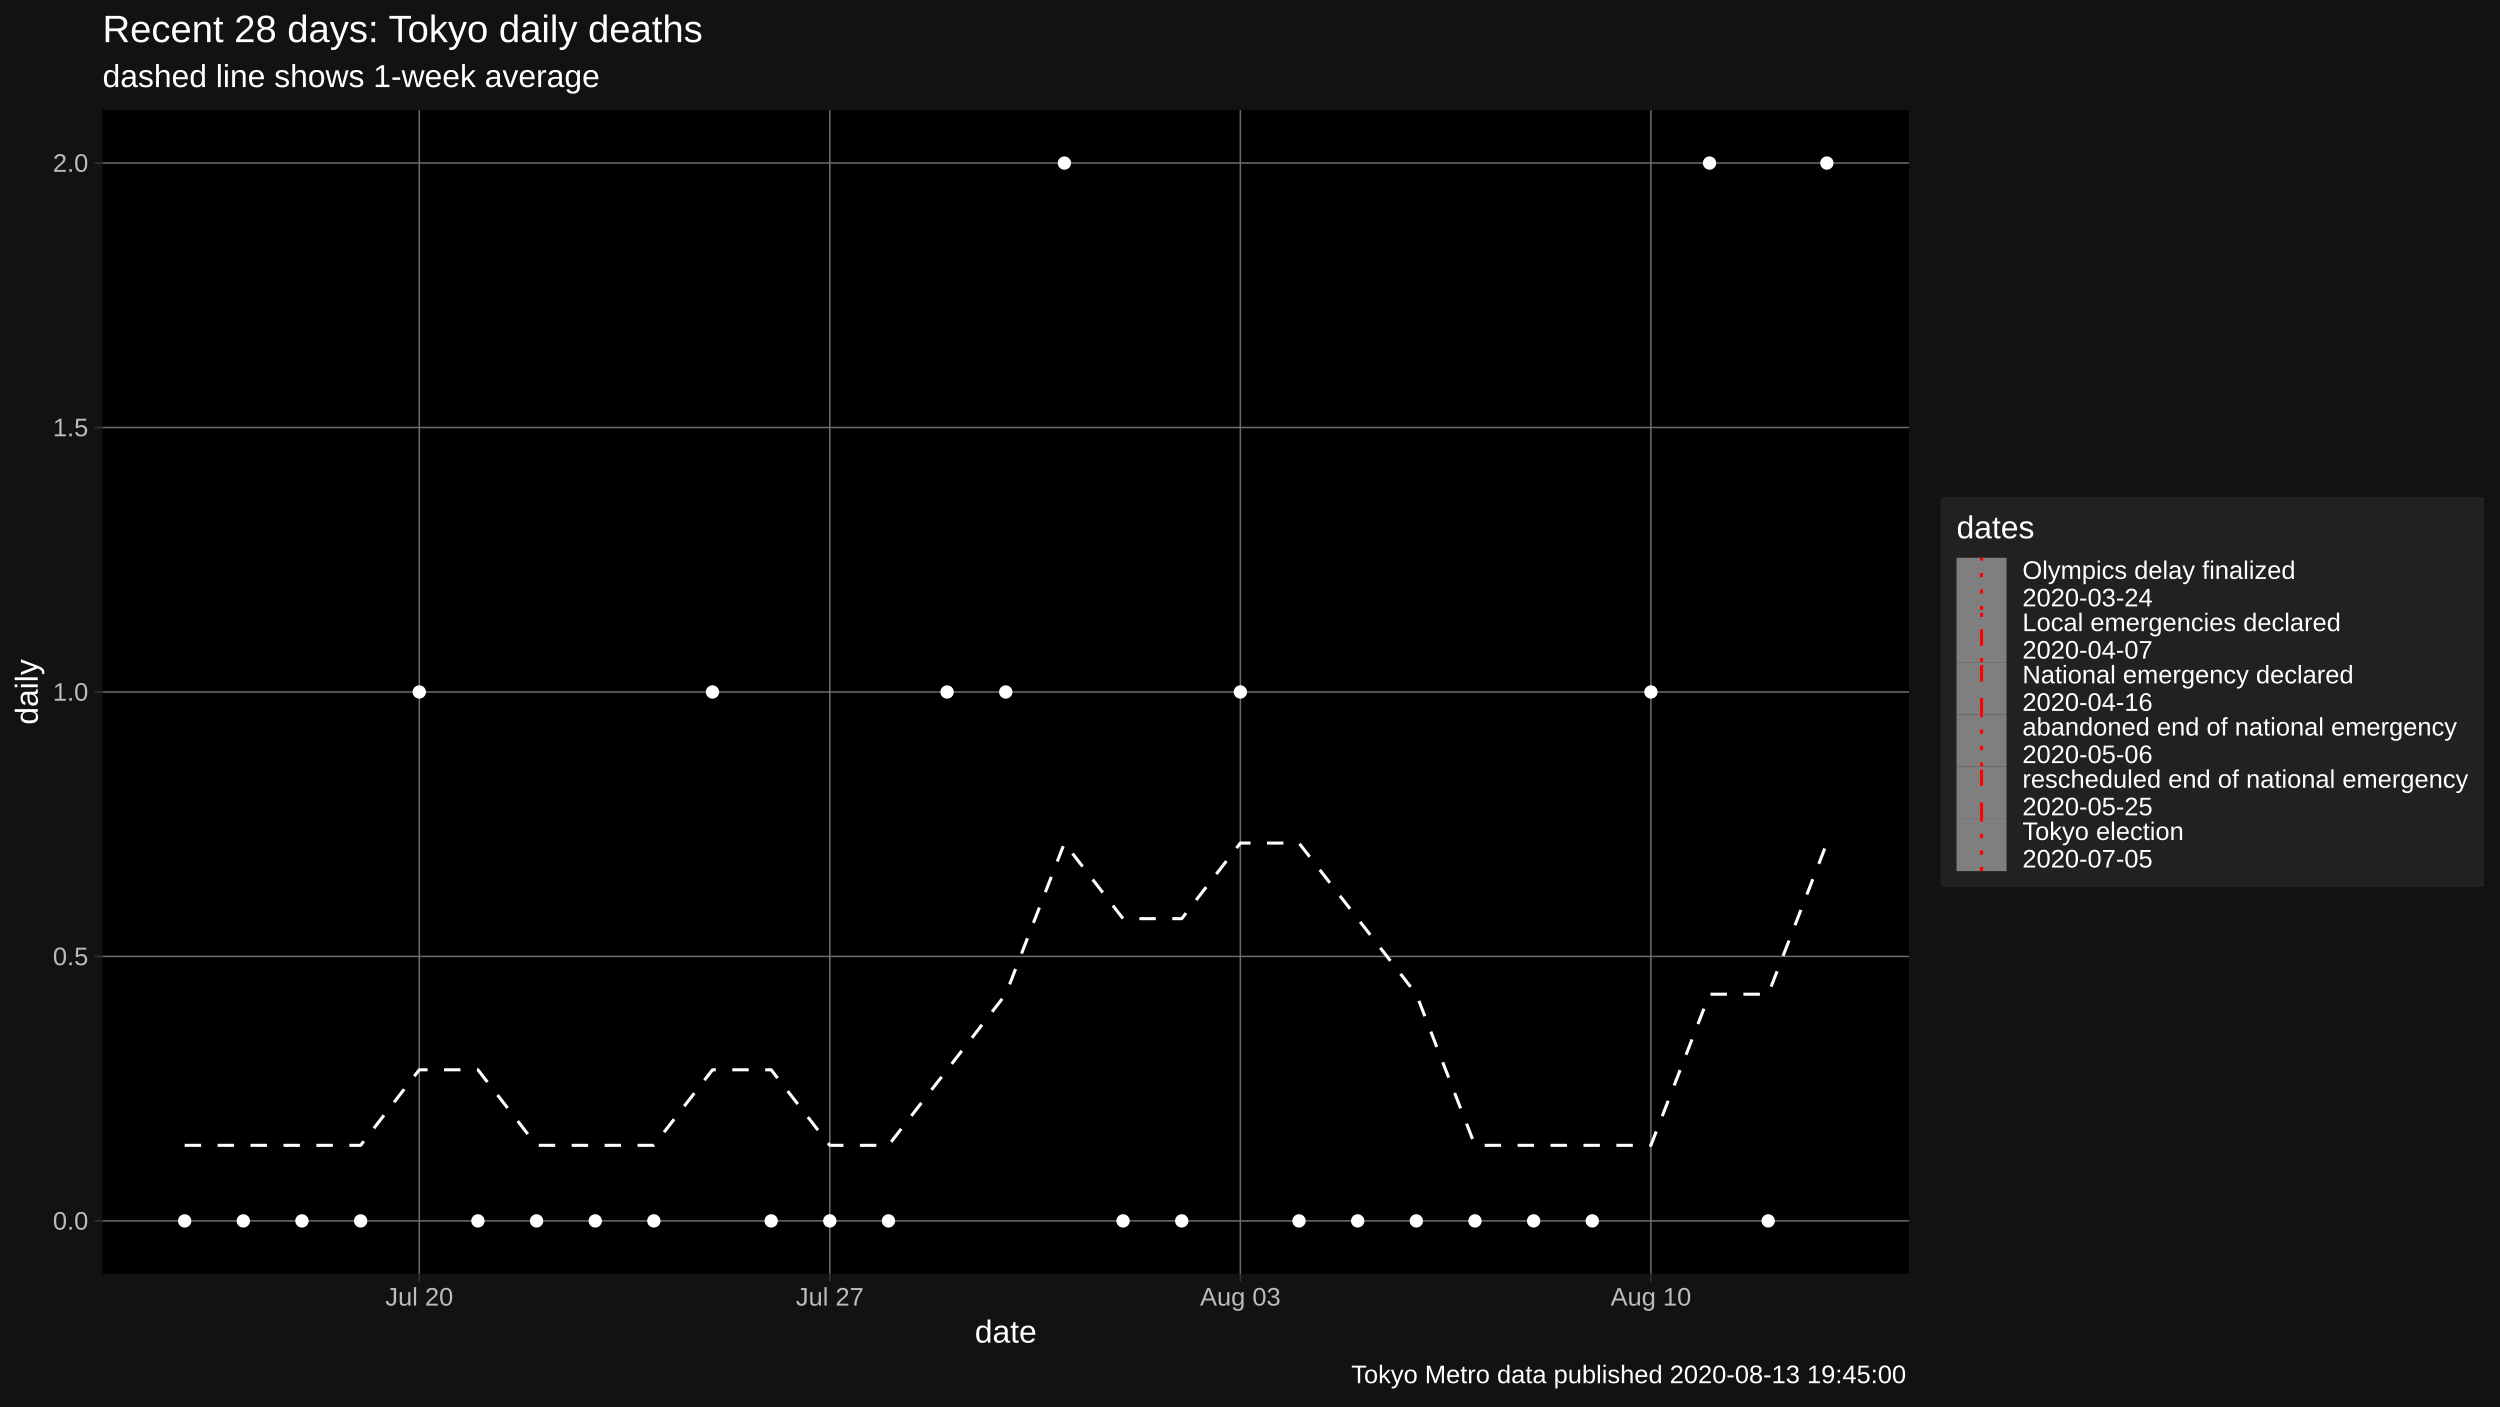
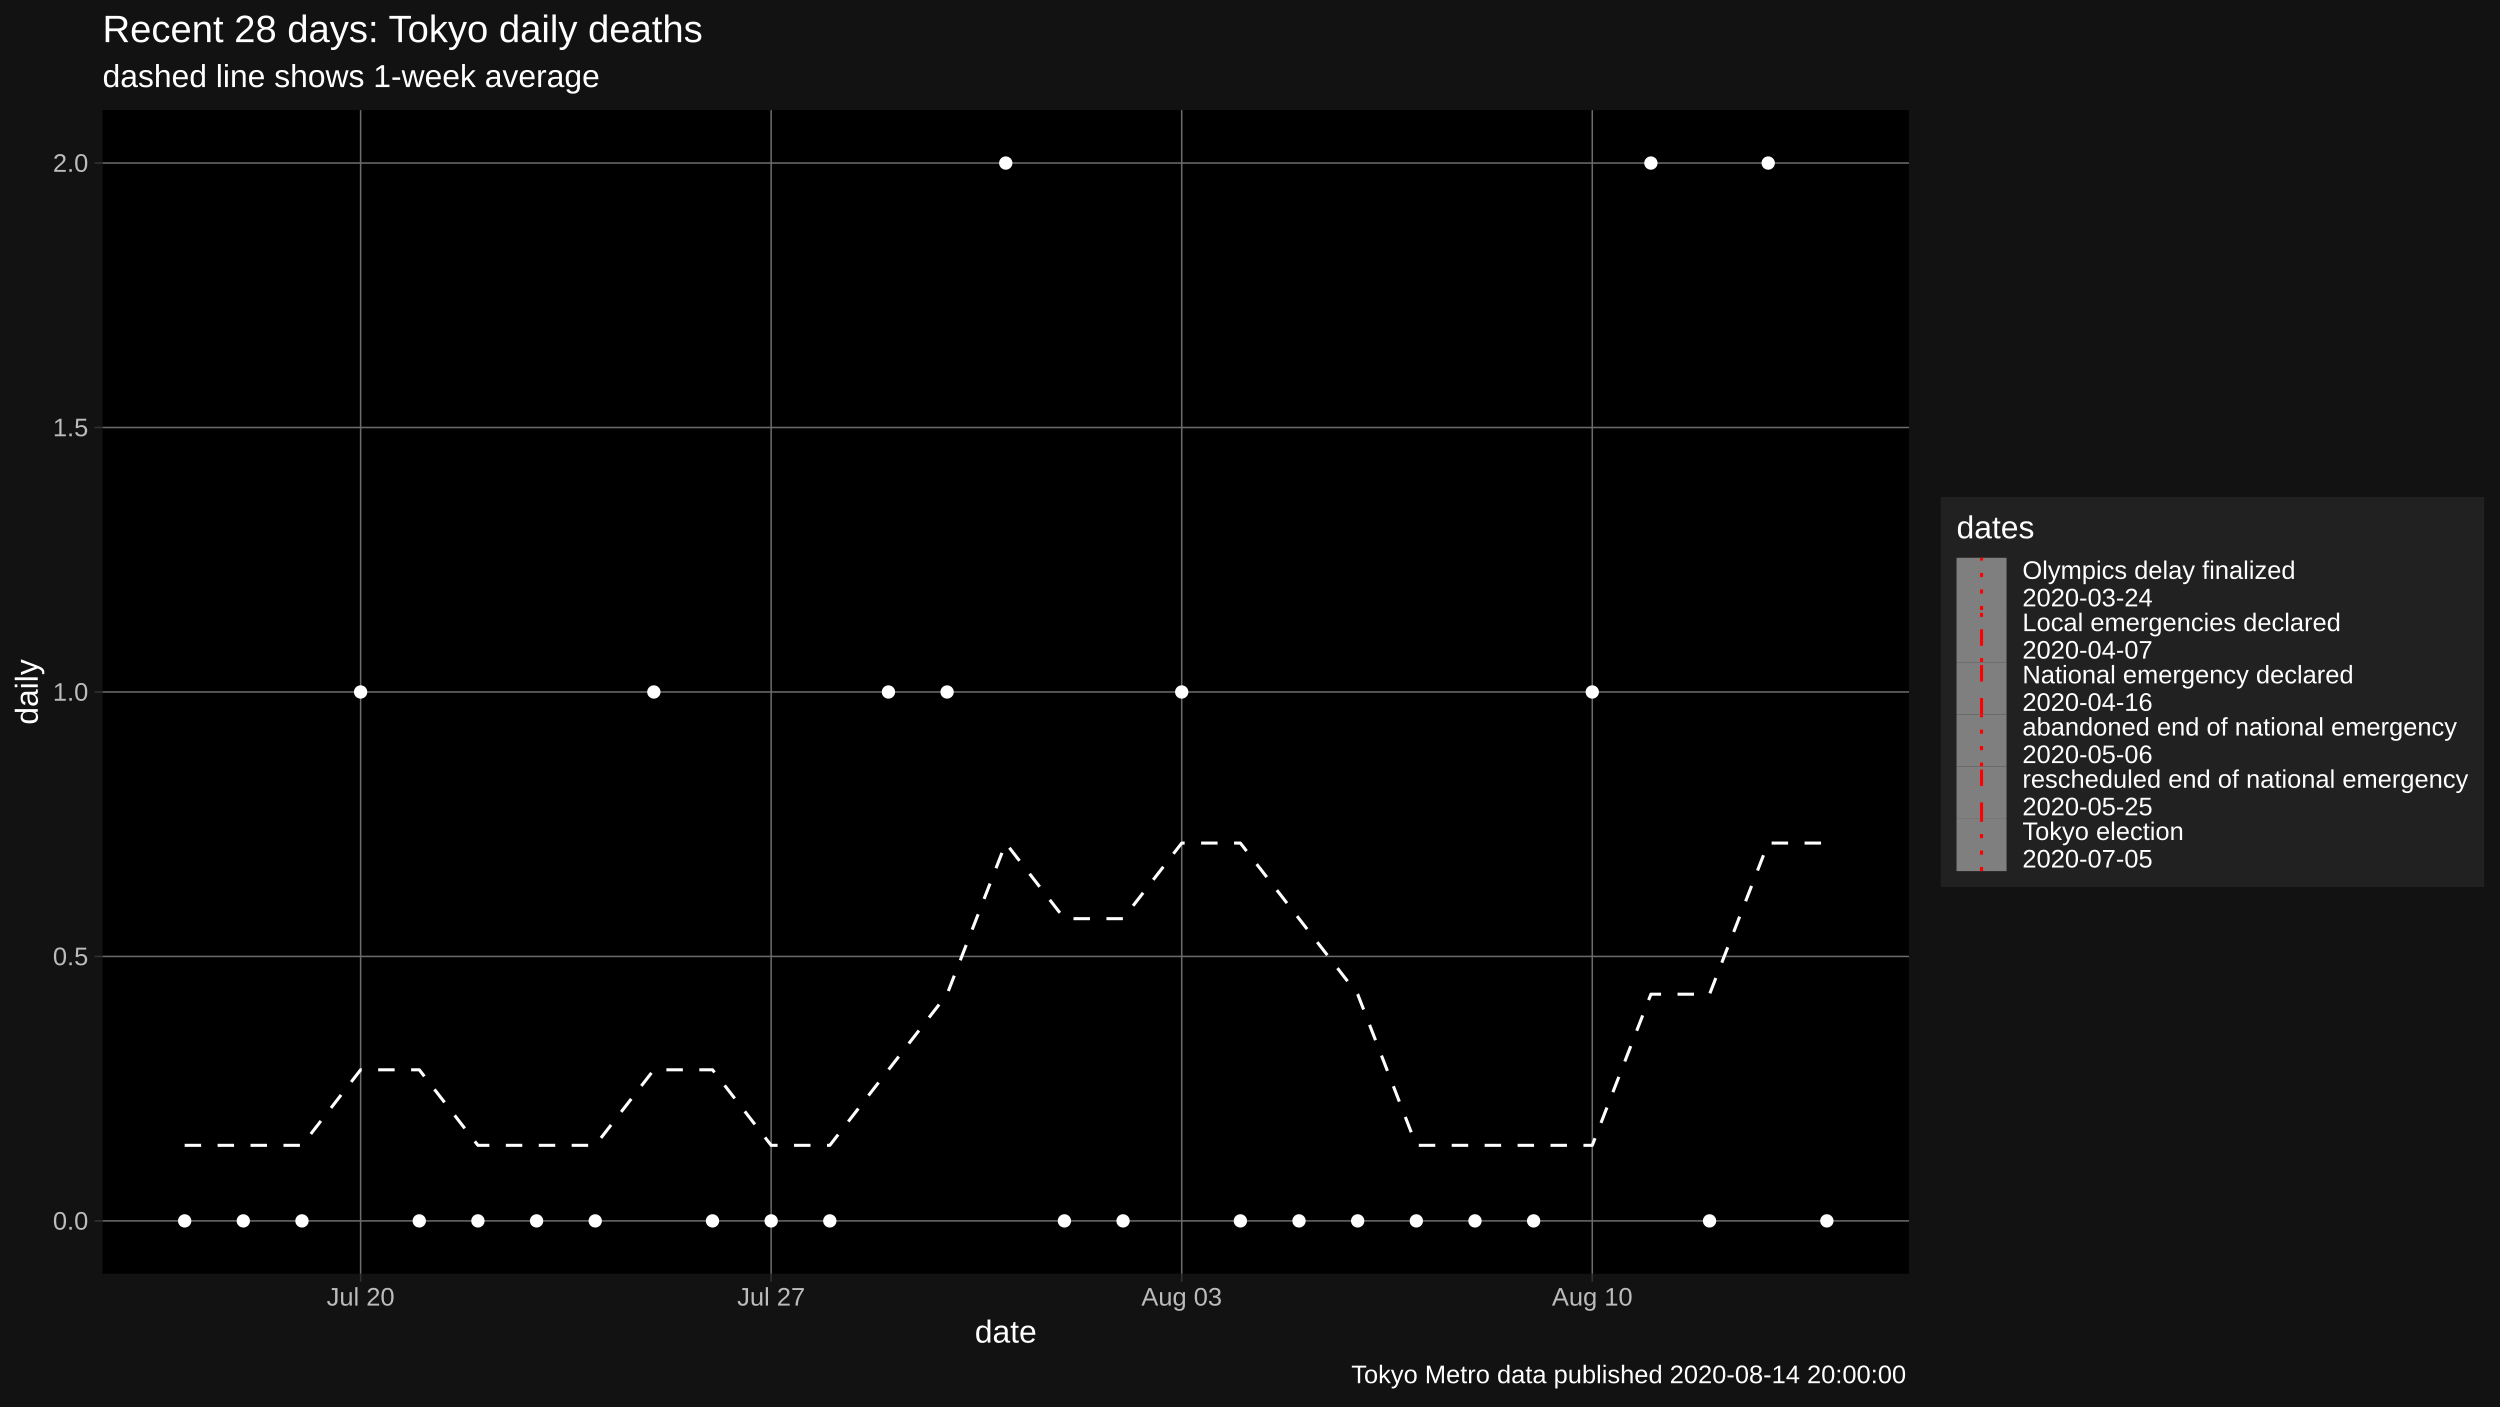
<svg xmlns="http://www.w3.org/2000/svg" viewBox="0 0 864.00 486.00">
  <defs>
    <style type="text/css">
    line, polyline, polygon, path, rect, circle {
      fill: none;
      stroke: #000000;
      stroke-linecap: round;
      stroke-linejoin: round;
      stroke-miterlimit: 10.00;
    }
  </style>
  </defs>
  <rect width="100%" height="100%" style="stroke: none; fill: #FFFFFF;" />
  <rect x="0.00" y="0.00" width="864.00" height="486.00" style="stroke-width: 1.07; stroke: #121212; fill: #121212;" />
  <defs>
    <clipPath id="cpMzUuNDR8NjU5Ljc0fDQ0MC4yMnwzOC4wNw==">
      <rect x="35.44" y="38.07" width="624.30" height="402.15" />
    </clipPath>
  </defs>
  <rect x="35.44" y="38.07" width="624.30" height="402.15" style="stroke-width: 1.07; stroke: none; fill: #000000;" clip-path="url(#cpMzUuNDR8NjU5Ljc0fDQ0MC4yMnwzOC4wNw==)" />
  <polyline points="35.44,421.94 659.74,421.94 " style="stroke-width: 0.53; stroke: #6B6B6B; stroke-linecap: butt;" clip-path="url(#cpMzUuNDR8NjU5Ljc0fDQ0MC4yMnwzOC4wNw==)" />
  <polyline points="35.44,330.54 659.74,330.54 " style="stroke-width: 0.53; stroke: #6B6B6B; stroke-linecap: butt;" clip-path="url(#cpMzUuNDR8NjU5Ljc0fDQ0MC4yMnwzOC4wNw==)" />
  <polyline points="35.44,239.15 659.74,239.15 " style="stroke-width: 0.53; stroke: #6B6B6B; stroke-linecap: butt;" clip-path="url(#cpMzUuNDR8NjU5Ljc0fDQ0MC4yMnwzOC4wNw==)" />
  <polyline points="35.44,147.75 659.74,147.75 " style="stroke-width: 0.53; stroke: #6B6B6B; stroke-linecap: butt;" clip-path="url(#cpMzUuNDR8NjU5Ljc0fDQ0MC4yMnwzOC4wNw==)" />
  <polyline points="35.44,56.35 659.74,56.35 " style="stroke-width: 0.53; stroke: #6B6B6B; stroke-linecap: butt;" clip-path="url(#cpMzUuNDR8NjU5Ljc0fDQ0MC4yMnwzOC4wNw==)" />
-   <polyline points="144.90,440.22 144.90,38.07 " style="stroke-width: 0.53; stroke: #6B6B6B; stroke-linecap: butt;" clip-path="url(#cpMzUuNDR8NjU5Ljc0fDQ0MC4yMnwzOC4wNw==)" />
-   <polyline points="286.78,440.22 286.78,38.07 " style="stroke-width: 0.53; stroke: #6B6B6B; stroke-linecap: butt;" clip-path="url(#cpMzUuNDR8NjU5Ljc0fDQ0MC4yMnwzOC4wNw==)" />
-   <polyline points="428.67,440.22 428.67,38.07 " style="stroke-width: 0.53; stroke: #6B6B6B; stroke-linecap: butt;" clip-path="url(#cpMzUuNDR8NjU5Ljc0fDQ0MC4yMnwzOC4wNw==)" />
-   <polyline points="570.55,440.22 570.55,38.07 " style="stroke-width: 0.53; stroke: #6B6B6B; stroke-linecap: butt;" clip-path="url(#cpMzUuNDR8NjU5Ljc0fDQ0MC4yMnwzOC4wNw==)" />
-   <polyline points="63.82,395.83 84.09,395.83 104.36,395.83 124.63,395.83 144.90,369.72 165.17,369.72 185.44,395.83 205.71,395.83 225.97,395.83 246.24,369.72 266.51,369.72 286.78,395.83 307.05,395.83 327.32,369.72 347.59,343.60 367.86,291.37 388.13,317.49 408.40,317.49 428.67,291.37 448.94,291.37 469.21,317.49 489.48,343.60 509.75,395.83 530.02,395.83 550.29,395.83 570.55,395.83 590.82,343.60 611.09,343.60 631.36,291.37 " style="stroke-width: 1.07; stroke: #FFFFFF; stroke-dasharray: 5.69,5.69; stroke-linecap: butt;" clip-path="url(#cpMzUuNDR8NjU5Ljc0fDQ0MC4yMnwzOC4wNw==)" />
+   <polyline points="124.63,440.22 124.63,38.07 " style="stroke-width: 0.53; stroke: #6B6B6B; stroke-linecap: butt;" clip-path="url(#cpMzUuNDR8NjU5Ljc0fDQ0MC4yMnwzOC4wNw==)" />
+   <polyline points="266.51,440.22 266.51,38.07 " style="stroke-width: 0.53; stroke: #6B6B6B; stroke-linecap: butt;" clip-path="url(#cpMzUuNDR8NjU5Ljc0fDQ0MC4yMnwzOC4wNw==)" />
+   <polyline points="408.40,440.22 408.40,38.07 " style="stroke-width: 0.53; stroke: #6B6B6B; stroke-linecap: butt;" clip-path="url(#cpMzUuNDR8NjU5Ljc0fDQ0MC4yMnwzOC4wNw==)" />
+   <polyline points="550.29,440.22 550.29,38.07 " style="stroke-width: 0.53; stroke: #6B6B6B; stroke-linecap: butt;" clip-path="url(#cpMzUuNDR8NjU5Ljc0fDQ0MC4yMnwzOC4wNw==)" />
+   <polyline points="63.82,395.83 84.09,395.83 104.36,395.83 124.63,369.72 144.90,369.72 165.17,395.83 185.44,395.83 205.71,395.83 225.97,369.72 246.24,369.72 266.51,395.83 286.78,395.83 307.05,369.72 327.32,343.60 347.59,291.37 367.86,317.49 388.13,317.49 408.40,291.37 428.67,291.37 448.94,317.49 469.21,343.60 489.48,395.83 509.75,395.83 530.02,395.83 550.29,395.83 570.55,343.60 590.82,343.60 611.09,291.37 631.36,291.37 " style="stroke-width: 1.07; stroke: #FFFFFF; stroke-dasharray: 5.69,5.69; stroke-linecap: butt;" clip-path="url(#cpMzUuNDR8NjU5Ljc0fDQ0MC4yMnwzOC4wNw==)" />
  <circle cx="63.82" cy="421.94" r="1.95" style="stroke-width: 0.71; stroke: #FFFFFF; fill: #FFFFFF;" clip-path="url(#cpMzUuNDR8NjU5Ljc0fDQ0MC4yMnwzOC4wNw==)" />
  <circle cx="84.09" cy="421.94" r="1.95" style="stroke-width: 0.71; stroke: #FFFFFF; fill: #FFFFFF;" clip-path="url(#cpMzUuNDR8NjU5Ljc0fDQ0MC4yMnwzOC4wNw==)" />
  <circle cx="104.36" cy="421.94" r="1.95" style="stroke-width: 0.71; stroke: #FFFFFF; fill: #FFFFFF;" clip-path="url(#cpMzUuNDR8NjU5Ljc0fDQ0MC4yMnwzOC4wNw==)" />
-   <circle cx="124.63" cy="421.94" r="1.95" style="stroke-width: 0.71; stroke: #FFFFFF; fill: #FFFFFF;" clip-path="url(#cpMzUuNDR8NjU5Ljc0fDQ0MC4yMnwzOC4wNw==)" />
-   <circle cx="144.90" cy="239.15" r="1.95" style="stroke-width: 0.71; stroke: #FFFFFF; fill: #FFFFFF;" clip-path="url(#cpMzUuNDR8NjU5Ljc0fDQ0MC4yMnwzOC4wNw==)" />
+   <circle cx="124.63" cy="239.15" r="1.95" style="stroke-width: 0.71; stroke: #FFFFFF; fill: #FFFFFF;" clip-path="url(#cpMzUuNDR8NjU5Ljc0fDQ0MC4yMnwzOC4wNw==)" />
+   <circle cx="144.90" cy="421.94" r="1.95" style="stroke-width: 0.71; stroke: #FFFFFF; fill: #FFFFFF;" clip-path="url(#cpMzUuNDR8NjU5Ljc0fDQ0MC4yMnwzOC4wNw==)" />
  <circle cx="165.17" cy="421.94" r="1.95" style="stroke-width: 0.71; stroke: #FFFFFF; fill: #FFFFFF;" clip-path="url(#cpMzUuNDR8NjU5Ljc0fDQ0MC4yMnwzOC4wNw==)" />
  <circle cx="185.44" cy="421.94" r="1.95" style="stroke-width: 0.71; stroke: #FFFFFF; fill: #FFFFFF;" clip-path="url(#cpMzUuNDR8NjU5Ljc0fDQ0MC4yMnwzOC4wNw==)" />
  <circle cx="205.71" cy="421.94" r="1.95" style="stroke-width: 0.71; stroke: #FFFFFF; fill: #FFFFFF;" clip-path="url(#cpMzUuNDR8NjU5Ljc0fDQ0MC4yMnwzOC4wNw==)" />
-   <circle cx="225.97" cy="421.94" r="1.95" style="stroke-width: 0.71; stroke: #FFFFFF; fill: #FFFFFF;" clip-path="url(#cpMzUuNDR8NjU5Ljc0fDQ0MC4yMnwzOC4wNw==)" />
-   <circle cx="246.24" cy="239.15" r="1.95" style="stroke-width: 0.71; stroke: #FFFFFF; fill: #FFFFFF;" clip-path="url(#cpMzUuNDR8NjU5Ljc0fDQ0MC4yMnwzOC4wNw==)" />
+   <circle cx="225.97" cy="239.15" r="1.95" style="stroke-width: 0.71; stroke: #FFFFFF; fill: #FFFFFF;" clip-path="url(#cpMzUuNDR8NjU5Ljc0fDQ0MC4yMnwzOC4wNw==)" />
+   <circle cx="246.24" cy="421.94" r="1.95" style="stroke-width: 0.71; stroke: #FFFFFF; fill: #FFFFFF;" clip-path="url(#cpMzUuNDR8NjU5Ljc0fDQ0MC4yMnwzOC4wNw==)" />
  <circle cx="266.51" cy="421.94" r="1.95" style="stroke-width: 0.71; stroke: #FFFFFF; fill: #FFFFFF;" clip-path="url(#cpMzUuNDR8NjU5Ljc0fDQ0MC4yMnwzOC4wNw==)" />
  <circle cx="286.78" cy="421.94" r="1.95" style="stroke-width: 0.71; stroke: #FFFFFF; fill: #FFFFFF;" clip-path="url(#cpMzUuNDR8NjU5Ljc0fDQ0MC4yMnwzOC4wNw==)" />
-   <circle cx="307.05" cy="421.94" r="1.95" style="stroke-width: 0.71; stroke: #FFFFFF; fill: #FFFFFF;" clip-path="url(#cpMzUuNDR8NjU5Ljc0fDQ0MC4yMnwzOC4wNw==)" />
+   <circle cx="307.05" cy="239.15" r="1.95" style="stroke-width: 0.71; stroke: #FFFFFF; fill: #FFFFFF;" clip-path="url(#cpMzUuNDR8NjU5Ljc0fDQ0MC4yMnwzOC4wNw==)" />
  <circle cx="327.32" cy="239.15" r="1.95" style="stroke-width: 0.71; stroke: #FFFFFF; fill: #FFFFFF;" clip-path="url(#cpMzUuNDR8NjU5Ljc0fDQ0MC4yMnwzOC4wNw==)" />
-   <circle cx="347.59" cy="239.15" r="1.95" style="stroke-width: 0.71; stroke: #FFFFFF; fill: #FFFFFF;" clip-path="url(#cpMzUuNDR8NjU5Ljc0fDQ0MC4yMnwzOC4wNw==)" />
-   <circle cx="367.86" cy="56.35" r="1.95" style="stroke-width: 0.71; stroke: #FFFFFF; fill: #FFFFFF;" clip-path="url(#cpMzUuNDR8NjU5Ljc0fDQ0MC4yMnwzOC4wNw==)" />
+   <circle cx="347.59" cy="56.35" r="1.95" style="stroke-width: 0.71; stroke: #FFFFFF; fill: #FFFFFF;" clip-path="url(#cpMzUuNDR8NjU5Ljc0fDQ0MC4yMnwzOC4wNw==)" />
+   <circle cx="367.86" cy="421.94" r="1.95" style="stroke-width: 0.71; stroke: #FFFFFF; fill: #FFFFFF;" clip-path="url(#cpMzUuNDR8NjU5Ljc0fDQ0MC4yMnwzOC4wNw==)" />
  <circle cx="388.13" cy="421.94" r="1.95" style="stroke-width: 0.71; stroke: #FFFFFF; fill: #FFFFFF;" clip-path="url(#cpMzUuNDR8NjU5Ljc0fDQ0MC4yMnwzOC4wNw==)" />
-   <circle cx="408.40" cy="421.94" r="1.95" style="stroke-width: 0.71; stroke: #FFFFFF; fill: #FFFFFF;" clip-path="url(#cpMzUuNDR8NjU5Ljc0fDQ0MC4yMnwzOC4wNw==)" />
-   <circle cx="428.67" cy="239.15" r="1.95" style="stroke-width: 0.71; stroke: #FFFFFF; fill: #FFFFFF;" clip-path="url(#cpMzUuNDR8NjU5Ljc0fDQ0MC4yMnwzOC4wNw==)" />
+   <circle cx="408.40" cy="239.15" r="1.95" style="stroke-width: 0.71; stroke: #FFFFFF; fill: #FFFFFF;" clip-path="url(#cpMzUuNDR8NjU5Ljc0fDQ0MC4yMnwzOC4wNw==)" />
+   <circle cx="428.67" cy="421.94" r="1.95" style="stroke-width: 0.71; stroke: #FFFFFF; fill: #FFFFFF;" clip-path="url(#cpMzUuNDR8NjU5Ljc0fDQ0MC4yMnwzOC4wNw==)" />
  <circle cx="448.94" cy="421.94" r="1.95" style="stroke-width: 0.71; stroke: #FFFFFF; fill: #FFFFFF;" clip-path="url(#cpMzUuNDR8NjU5Ljc0fDQ0MC4yMnwzOC4wNw==)" />
  <circle cx="469.21" cy="421.94" r="1.95" style="stroke-width: 0.71; stroke: #FFFFFF; fill: #FFFFFF;" clip-path="url(#cpMzUuNDR8NjU5Ljc0fDQ0MC4yMnwzOC4wNw==)" />
  <circle cx="489.48" cy="421.94" r="1.95" style="stroke-width: 0.71; stroke: #FFFFFF; fill: #FFFFFF;" clip-path="url(#cpMzUuNDR8NjU5Ljc0fDQ0MC4yMnwzOC4wNw==)" />
  <circle cx="509.75" cy="421.94" r="1.95" style="stroke-width: 0.71; stroke: #FFFFFF; fill: #FFFFFF;" clip-path="url(#cpMzUuNDR8NjU5Ljc0fDQ0MC4yMnwzOC4wNw==)" />
  <circle cx="530.02" cy="421.94" r="1.95" style="stroke-width: 0.71; stroke: #FFFFFF; fill: #FFFFFF;" clip-path="url(#cpMzUuNDR8NjU5Ljc0fDQ0MC4yMnwzOC4wNw==)" />
-   <circle cx="550.29" cy="421.94" r="1.95" style="stroke-width: 0.71; stroke: #FFFFFF; fill: #FFFFFF;" clip-path="url(#cpMzUuNDR8NjU5Ljc0fDQ0MC4yMnwzOC4wNw==)" />
-   <circle cx="570.55" cy="239.15" r="1.95" style="stroke-width: 0.71; stroke: #FFFFFF; fill: #FFFFFF;" clip-path="url(#cpMzUuNDR8NjU5Ljc0fDQ0MC4yMnwzOC4wNw==)" />
-   <circle cx="590.82" cy="56.35" r="1.95" style="stroke-width: 0.71; stroke: #FFFFFF; fill: #FFFFFF;" clip-path="url(#cpMzUuNDR8NjU5Ljc0fDQ0MC4yMnwzOC4wNw==)" />
-   <circle cx="611.09" cy="421.94" r="1.95" style="stroke-width: 0.71; stroke: #FFFFFF; fill: #FFFFFF;" clip-path="url(#cpMzUuNDR8NjU5Ljc0fDQ0MC4yMnwzOC4wNw==)" />
-   <circle cx="631.36" cy="56.35" r="1.95" style="stroke-width: 0.71; stroke: #FFFFFF; fill: #FFFFFF;" clip-path="url(#cpMzUuNDR8NjU5Ljc0fDQ0MC4yMnwzOC4wNw==)" />
+   <circle cx="550.29" cy="239.15" r="1.95" style="stroke-width: 0.71; stroke: #FFFFFF; fill: #FFFFFF;" clip-path="url(#cpMzUuNDR8NjU5Ljc0fDQ0MC4yMnwzOC4wNw==)" />
+   <circle cx="570.55" cy="56.35" r="1.95" style="stroke-width: 0.71; stroke: #FFFFFF; fill: #FFFFFF;" clip-path="url(#cpMzUuNDR8NjU5Ljc0fDQ0MC4yMnwzOC4wNw==)" />
+   <circle cx="590.82" cy="421.94" r="1.95" style="stroke-width: 0.71; stroke: #FFFFFF; fill: #FFFFFF;" clip-path="url(#cpMzUuNDR8NjU5Ljc0fDQ0MC4yMnwzOC4wNw==)" />
+   <circle cx="611.09" cy="56.35" r="1.95" style="stroke-width: 0.71; stroke: #FFFFFF; fill: #FFFFFF;" clip-path="url(#cpMzUuNDR8NjU5Ljc0fDQ0MC4yMnwzOC4wNw==)" />
+   <circle cx="631.36" cy="421.94" r="1.95" style="stroke-width: 0.71; stroke: #FFFFFF; fill: #FFFFFF;" clip-path="url(#cpMzUuNDR8NjU5Ljc0fDQ0MC4yMnwzOC4wNw==)" />
  <defs>
    <clipPath id="cpMC4wMHw4NjQuMDB8NDg2LjAwfDAuMDA=">
      <rect x="0.00" y="0.00" width="864.00" height="486.00" />
    </clipPath>
  </defs>
  <g clip-path="url(#cpMC4wMHw4NjQuMDB8NDg2LjAwfDAuMDA=)">
    <text x="18.28" y="424.97" style="font-size: 8.80px; fill: #BCBCBC; font-family: Liberation Sans;" textLength="12.23px" lengthAdjust="spacingAndGlyphs">0.0</text>
  </g>
  <g clip-path="url(#cpMC4wMHw4NjQuMDB8NDg2LjAwfDAuMDA=)">
    <text x="18.28" y="333.57" style="font-size: 8.80px; fill: #BCBCBC; font-family: Liberation Sans;" textLength="12.23px" lengthAdjust="spacingAndGlyphs">0.5</text>
  </g>
  <g clip-path="url(#cpMC4wMHw4NjQuMDB8NDg2LjAwfDAuMDA=)">
    <text x="18.28" y="242.17" style="font-size: 8.80px; fill: #BCBCBC; font-family: Liberation Sans;" textLength="12.23px" lengthAdjust="spacingAndGlyphs">1.0</text>
  </g>
  <g clip-path="url(#cpMC4wMHw4NjQuMDB8NDg2LjAwfDAuMDA=)">
    <text x="18.28" y="150.77" style="font-size: 8.80px; fill: #BCBCBC; font-family: Liberation Sans;" textLength="12.23px" lengthAdjust="spacingAndGlyphs">1.5</text>
  </g>
  <g clip-path="url(#cpMC4wMHw4NjQuMDB8NDg2LjAwfDAuMDA=)">
    <text x="18.28" y="59.38" style="font-size: 8.80px; fill: #BCBCBC; font-family: Liberation Sans;" textLength="12.23px" lengthAdjust="spacingAndGlyphs">2.0</text>
  </g>
  <polyline points="32.70,421.94 35.44,421.94 " style="stroke-width: 0.53; stroke: #333333; stroke-linecap: butt;" clip-path="url(#cpMC4wMHw4NjQuMDB8NDg2LjAwfDAuMDA=)" />
  <polyline points="32.70,330.54 35.44,330.54 " style="stroke-width: 0.53; stroke: #333333; stroke-linecap: butt;" clip-path="url(#cpMC4wMHw4NjQuMDB8NDg2LjAwfDAuMDA=)" />
  <polyline points="32.70,239.15 35.44,239.15 " style="stroke-width: 0.53; stroke: #333333; stroke-linecap: butt;" clip-path="url(#cpMC4wMHw4NjQuMDB8NDg2LjAwfDAuMDA=)" />
  <polyline points="32.70,147.75 35.44,147.75 " style="stroke-width: 0.53; stroke: #333333; stroke-linecap: butt;" clip-path="url(#cpMC4wMHw4NjQuMDB8NDg2LjAwfDAuMDA=)" />
  <polyline points="32.70,56.35 35.44,56.35 " style="stroke-width: 0.53; stroke: #333333; stroke-linecap: butt;" clip-path="url(#cpMC4wMHw4NjQuMDB8NDg2LjAwfDAuMDA=)" />
-   <polyline points="144.90,442.96 144.90,440.22 " style="stroke-width: 0.53; stroke: #333333; stroke-linecap: butt;" clip-path="url(#cpMC4wMHw4NjQuMDB8NDg2LjAwfDAuMDA=)" />
-   <polyline points="286.78,442.96 286.78,440.22 " style="stroke-width: 0.53; stroke: #333333; stroke-linecap: butt;" clip-path="url(#cpMC4wMHw4NjQuMDB8NDg2LjAwfDAuMDA=)" />
-   <polyline points="428.67,442.96 428.67,440.22 " style="stroke-width: 0.53; stroke: #333333; stroke-linecap: butt;" clip-path="url(#cpMC4wMHw4NjQuMDB8NDg2LjAwfDAuMDA=)" />
-   <polyline points="570.55,442.96 570.55,440.22 " style="stroke-width: 0.53; stroke: #333333; stroke-linecap: butt;" clip-path="url(#cpMC4wMHw4NjQuMDB8NDg2LjAwfDAuMDA=)" />
+   <polyline points="124.63,442.96 124.63,440.22 " style="stroke-width: 0.53; stroke: #333333; stroke-linecap: butt;" clip-path="url(#cpMC4wMHw4NjQuMDB8NDg2LjAwfDAuMDA=)" />
+   <polyline points="266.51,442.96 266.51,440.22 " style="stroke-width: 0.53; stroke: #333333; stroke-linecap: butt;" clip-path="url(#cpMC4wMHw4NjQuMDB8NDg2LjAwfDAuMDA=)" />
+   <polyline points="408.40,442.96 408.40,440.22 " style="stroke-width: 0.53; stroke: #333333; stroke-linecap: butt;" clip-path="url(#cpMC4wMHw4NjQuMDB8NDg2LjAwfDAuMDA=)" />
+   <polyline points="550.29,442.96 550.29,440.22 " style="stroke-width: 0.53; stroke: #333333; stroke-linecap: butt;" clip-path="url(#cpMC4wMHw4NjQuMDB8NDg2LjAwfDAuMDA=)" />
  <g clip-path="url(#cpMC4wMHw4NjQuMDB8NDg2LjAwfDAuMDA=)">
-     <text x="133.16" y="451.21" style="font-size: 8.80px; fill: #BCBCBC; font-family: Liberation Sans;" textLength="23.48px" lengthAdjust="spacingAndGlyphs">Jul 20</text>
+     <text x="112.89" y="451.21" style="font-size: 8.80px; fill: #BCBCBC; font-family: Liberation Sans;" textLength="23.48px" lengthAdjust="spacingAndGlyphs">Jul 20</text>
  </g>
  <g clip-path="url(#cpMC4wMHw4NjQuMDB8NDg2LjAwfDAuMDA=)">
-     <text x="275.04" y="451.21" style="font-size: 8.80px; fill: #BCBCBC; font-family: Liberation Sans;" textLength="23.48px" lengthAdjust="spacingAndGlyphs">Jul 27</text>
+     <text x="254.77" y="451.21" style="font-size: 8.80px; fill: #BCBCBC; font-family: Liberation Sans;" textLength="23.48px" lengthAdjust="spacingAndGlyphs">Jul 27</text>
  </g>
  <g clip-path="url(#cpMC4wMHw4NjQuMDB8NDg2LjAwfDAuMDA=)">
-     <text x="414.72" y="451.21" style="font-size: 8.80px; fill: #BCBCBC; font-family: Liberation Sans;" textLength="27.89px" lengthAdjust="spacingAndGlyphs">Aug 03</text>
+     <text x="394.45" y="451.21" style="font-size: 8.80px; fill: #BCBCBC; font-family: Liberation Sans;" textLength="27.89px" lengthAdjust="spacingAndGlyphs">Aug 03</text>
  </g>
  <g clip-path="url(#cpMC4wMHw4NjQuMDB8NDg2LjAwfDAuMDA=)">
-     <text x="556.61" y="451.21" style="font-size: 8.80px; fill: #BCBCBC; font-family: Liberation Sans;" textLength="27.89px" lengthAdjust="spacingAndGlyphs">Aug 10</text>
+     <text x="536.34" y="451.21" style="font-size: 8.80px; fill: #BCBCBC; font-family: Liberation Sans;" textLength="27.89px" lengthAdjust="spacingAndGlyphs">Aug 10</text>
  </g>
  <g clip-path="url(#cpMC4wMHw4NjQuMDB8NDg2LjAwfDAuMDA=)">
    <text x="336.89" y="464.01" style="font-size: 11.00px; fill: #FFFFFF; font-family: Liberation Sans;" textLength="21.41px" lengthAdjust="spacingAndGlyphs">date</text>
  </g>
  <g clip-path="url(#cpMC4wMHw4NjQuMDB8NDg2LjAwfDAuMDA=)">
    <text transform="translate(13.05,250.46) rotate(-90)" style="font-size: 11.00px; fill: #FFFFFF; font-family: Liberation Sans;" textLength="22.62px" lengthAdjust="spacingAndGlyphs">daily</text>
  </g>
  <rect x="670.70" y="171.75" width="187.82" height="134.79" style="stroke-width: 1.07; stroke: none; fill: #212121;" clip-path="url(#cpMC4wMHw4NjQuMDB8NDg2LjAwfDAuMDA=)" />
  <g clip-path="url(#cpMC4wMHw4NjQuMDB8NDg2LjAwfDAuMDA=)">
    <text x="676.18" y="186.04" style="font-size: 11.00px; fill: #FFFFFF; font-family: Liberation Sans;" textLength="26.91px" lengthAdjust="spacingAndGlyphs">dates</text>
  </g>
  <rect x="676.18" y="192.77" width="17.28" height="18.05" style="stroke-width: 1.07; stroke: none; fill: #7F7F7F;" clip-path="url(#cpMC4wMHw4NjQuMDB8NDg2LjAwfDAuMDA=)" />
  <line x1="684.82" y1="210.82" x2="684.82" y2="192.77" style="stroke-width: 1.07; stroke: #FF0000; stroke-dasharray: 1.42,4.27; stroke-linecap: butt;" clip-path="url(#cpMC4wMHw4NjQuMDB8NDg2LjAwfDAuMDA=)" />
  <rect x="676.18" y="210.82" width="17.28" height="18.05" style="stroke-width: 1.07; stroke: none; fill: #7F7F7F;" clip-path="url(#cpMC4wMHw4NjQuMDB8NDg2LjAwfDAuMDA=)" />
  <line x1="684.82" y1="228.87" x2="684.82" y2="210.82" style="stroke-width: 1.07; stroke: #FF0000; stroke-dasharray: 1.42,4.27,5.69,4.27; stroke-linecap: butt;" clip-path="url(#cpMC4wMHw4NjQuMDB8NDg2LjAwfDAuMDA=)" />
  <rect x="676.18" y="228.87" width="17.28" height="18.05" style="stroke-width: 1.07; stroke: none; fill: #7F7F7F;" clip-path="url(#cpMC4wMHw4NjQuMDB8NDg2LjAwfDAuMDA=)" />
  <line x1="684.82" y1="246.91" x2="684.82" y2="228.87" style="stroke-width: 1.07; stroke: #FF0000; stroke-dasharray: 5.69,5.69; stroke-linecap: butt;" clip-path="url(#cpMC4wMHw4NjQuMDB8NDg2LjAwfDAuMDA=)" />
  <rect x="676.18" y="246.91" width="17.28" height="18.05" style="stroke-width: 1.07; stroke: none; fill: #7F7F7F;" clip-path="url(#cpMC4wMHw4NjQuMDB8NDg2LjAwfDAuMDA=)" />
  <line x1="684.82" y1="264.96" x2="684.82" y2="246.91" style="stroke-width: 1.07; stroke: #FF0000; stroke-dasharray: 1.42,4.27; stroke-linecap: butt;" clip-path="url(#cpMC4wMHw4NjQuMDB8NDg2LjAwfDAuMDA=)" />
  <rect x="676.18" y="264.96" width="17.28" height="18.05" style="stroke-width: 1.07; stroke: none; fill: #7F7F7F;" clip-path="url(#cpMC4wMHw4NjQuMDB8NDg2LjAwfDAuMDA=)" />
  <line x1="684.82" y1="283.01" x2="684.82" y2="264.96" style="stroke-width: 1.07; stroke: #FF0000; stroke-dasharray: 5.69,5.69; stroke-linecap: butt;" clip-path="url(#cpMC4wMHw4NjQuMDB8NDg2LjAwfDAuMDA=)" />
  <rect x="676.18" y="283.01" width="17.28" height="18.05" style="stroke-width: 1.07; stroke: none; fill: #7F7F7F;" clip-path="url(#cpMC4wMHw4NjQuMDB8NDg2LjAwfDAuMDA=)" />
  <line x1="684.82" y1="301.06" x2="684.82" y2="283.01" style="stroke-width: 1.07; stroke: #FF0000; stroke-dasharray: 1.42,4.27; stroke-linecap: butt;" clip-path="url(#cpMC4wMHw4NjQuMDB8NDg2LjAwfDAuMDA=)" />
  <g clip-path="url(#cpMC4wMHw4NjQuMDB8NDg2LjAwfDAuMDA=)">
    <text x="698.94" y="200.07" style="font-size: 8.80px; fill: #FFFFFF; font-family: Liberation Sans;" textLength="94.39px" lengthAdjust="spacingAndGlyphs">Olympics delay finalized</text>
  </g>
  <g clip-path="url(#cpMC4wMHw4NjQuMDB8NDg2LjAwfDAuMDA=)">
    <text x="698.94" y="209.57" style="font-size: 8.80px; fill: #FFFFFF; font-family: Liberation Sans;" textLength="45.01px" lengthAdjust="spacingAndGlyphs">2020-03-24</text>
  </g>
  <g clip-path="url(#cpMC4wMHw4NjQuMDB8NDg2LjAwfDAuMDA=)">
    <text x="698.94" y="218.12" style="font-size: 8.80px; fill: #FFFFFF; font-family: Liberation Sans;" textLength="110.06px" lengthAdjust="spacingAndGlyphs">Local emergencies declared</text>
  </g>
  <g clip-path="url(#cpMC4wMHw4NjQuMDB8NDg2LjAwfDAuMDA=)">
    <text x="698.94" y="227.62" style="font-size: 8.80px; fill: #FFFFFF; font-family: Liberation Sans;" textLength="45.01px" lengthAdjust="spacingAndGlyphs">2020-04-07</text>
  </g>
  <g clip-path="url(#cpMC4wMHw4NjQuMDB8NDg2LjAwfDAuMDA=)">
    <text x="698.94" y="236.17" style="font-size: 8.80px; fill: #FFFFFF; font-family: Liberation Sans;" textLength="114.46px" lengthAdjust="spacingAndGlyphs">National emergency declared</text>
  </g>
  <g clip-path="url(#cpMC4wMHw4NjQuMDB8NDg2LjAwfDAuMDA=)">
    <text x="698.94" y="245.67" style="font-size: 8.80px; fill: #FFFFFF; font-family: Liberation Sans;" textLength="45.01px" lengthAdjust="spacingAndGlyphs">2020-04-16</text>
  </g>
  <g clip-path="url(#cpMC4wMHw4NjQuMDB8NDg2LjAwfDAuMDA=)">
    <text x="698.94" y="254.21" style="font-size: 8.80px; fill: #FFFFFF; font-family: Liberation Sans;" textLength="150.21px" lengthAdjust="spacingAndGlyphs">abandoned end of national emergency</text>
  </g>
  <g clip-path="url(#cpMC4wMHw4NjQuMDB8NDg2LjAwfDAuMDA=)">
    <text x="698.94" y="263.72" style="font-size: 8.80px; fill: #FFFFFF; font-family: Liberation Sans;" textLength="45.01px" lengthAdjust="spacingAndGlyphs">2020-05-06</text>
  </g>
  <g clip-path="url(#cpMC4wMHw4NjQuMDB8NDg2LjAwfDAuMDA=)">
    <text x="698.94" y="272.26" style="font-size: 8.80px; fill: #FFFFFF; font-family: Liberation Sans;" textLength="154.10px" lengthAdjust="spacingAndGlyphs">rescheduled end of national emergency</text>
  </g>
  <g clip-path="url(#cpMC4wMHw4NjQuMDB8NDg2LjAwfDAuMDA=)">
    <text x="698.94" y="281.77" style="font-size: 8.80px; fill: #FFFFFF; font-family: Liberation Sans;" textLength="45.01px" lengthAdjust="spacingAndGlyphs">2020-05-25</text>
  </g>
  <g clip-path="url(#cpMC4wMHw4NjQuMDB8NDg2LjAwfDAuMDA=)">
    <text x="698.94" y="290.31" style="font-size: 8.80px; fill: #FFFFFF; font-family: Liberation Sans;" textLength="56.74px" lengthAdjust="spacingAndGlyphs">Tokyo election</text>
  </g>
  <g clip-path="url(#cpMC4wMHw4NjQuMDB8NDg2LjAwfDAuMDA=)">
    <text x="698.94" y="299.81" style="font-size: 8.80px; fill: #FFFFFF; font-family: Liberation Sans;" textLength="45.01px" lengthAdjust="spacingAndGlyphs">2020-07-05</text>
  </g>
  <g clip-path="url(#cpMC4wMHw4NjQuMDB8NDg2LjAwfDAuMDA=)">
    <text x="35.44" y="30.10" style="font-size: 11.00px; fill: #FFFFFF; font-family: Liberation Sans;" textLength="171.83px" lengthAdjust="spacingAndGlyphs">dashed line shows 1-week average</text>
  </g>
  <g clip-path="url(#cpMC4wMHw4NjQuMDB8NDg2LjAwfDAuMDA=)">
    <text x="35.44" y="14.56" style="font-size: 13.20px; fill: #FFFFFF; font-family: Liberation Sans;" textLength="209.12px" lengthAdjust="spacingAndGlyphs">Recent 28 days: Tokyo daily deaths</text>
  </g>
  <g clip-path="url(#cpMC4wMHw4NjQuMDB8NDg2LjAwfDAuMDA=)">
-     <text x="466.99" y="478.03" style="font-size: 8.80px; fill: #FFFFFF; font-family: Liberation Sans;" textLength="192.75px" lengthAdjust="spacingAndGlyphs">Tokyo Metro data published 2020-08-13 19:45:00</text>
+     <text x="466.99" y="478.03" style="font-size: 8.80px; fill: #FFFFFF; font-family: Liberation Sans;" textLength="192.75px" lengthAdjust="spacingAndGlyphs">Tokyo Metro data published 2020-08-14 20:00:00</text>
  </g>
</svg>
